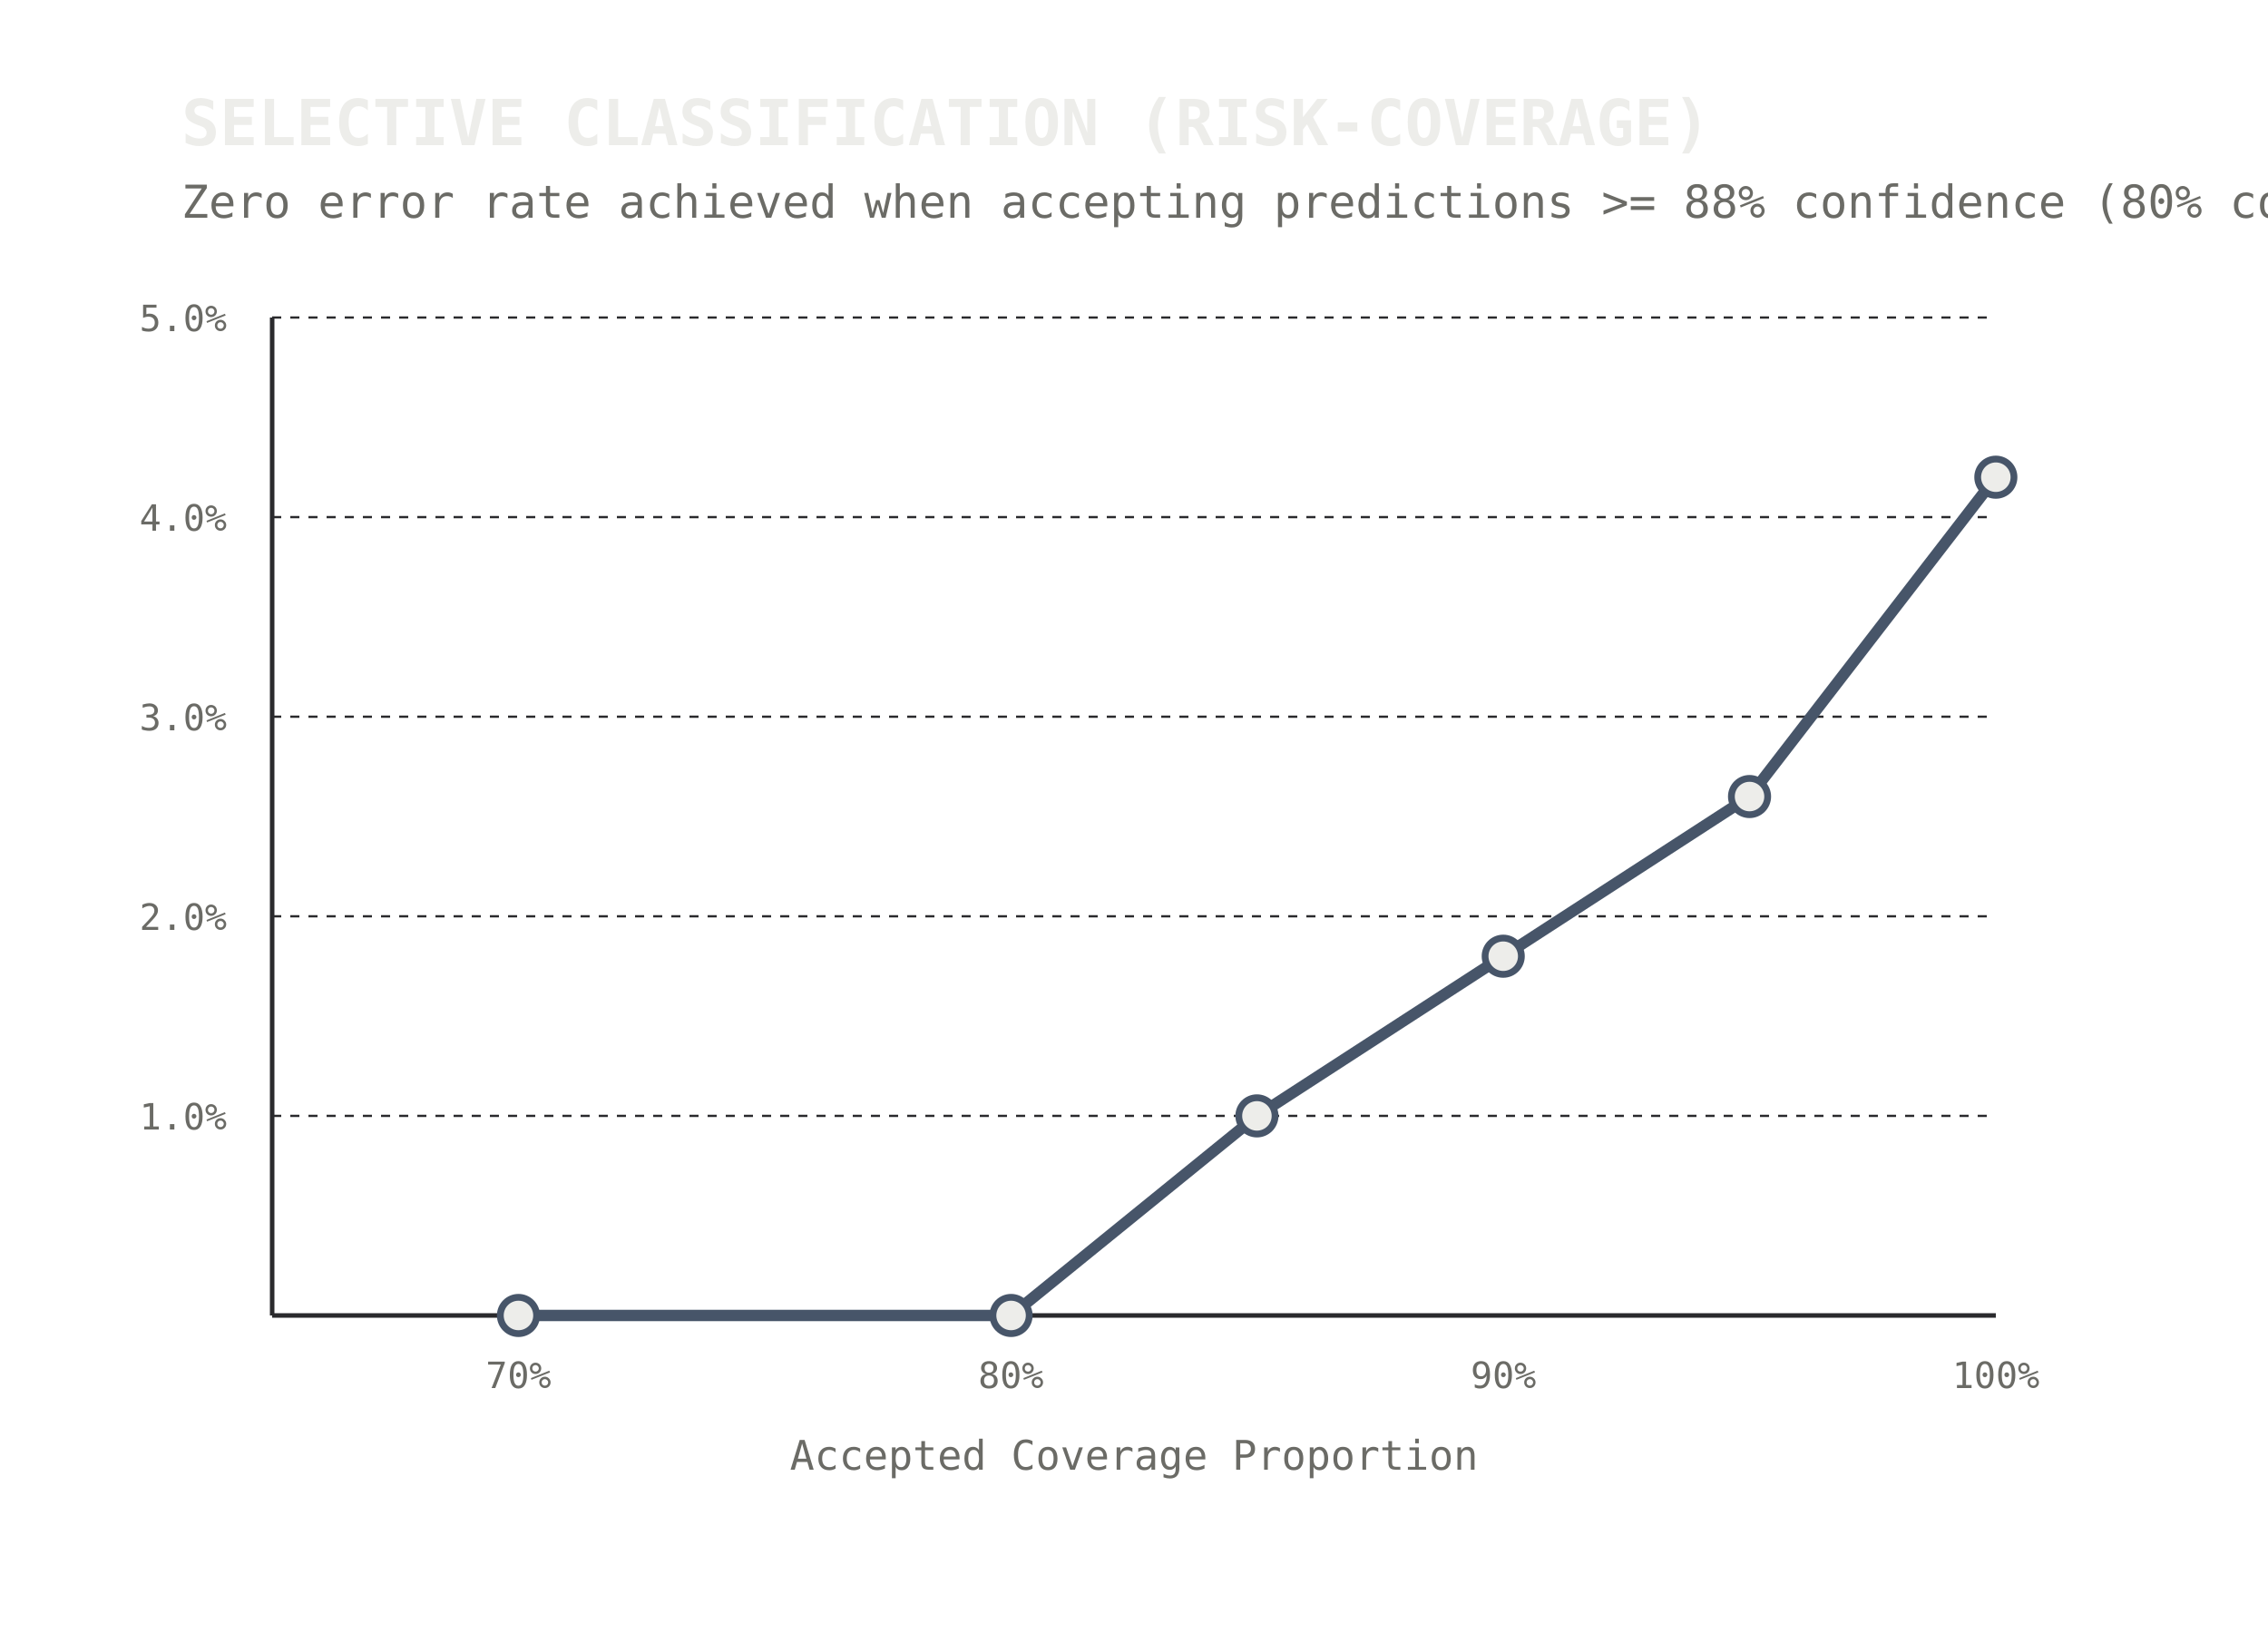
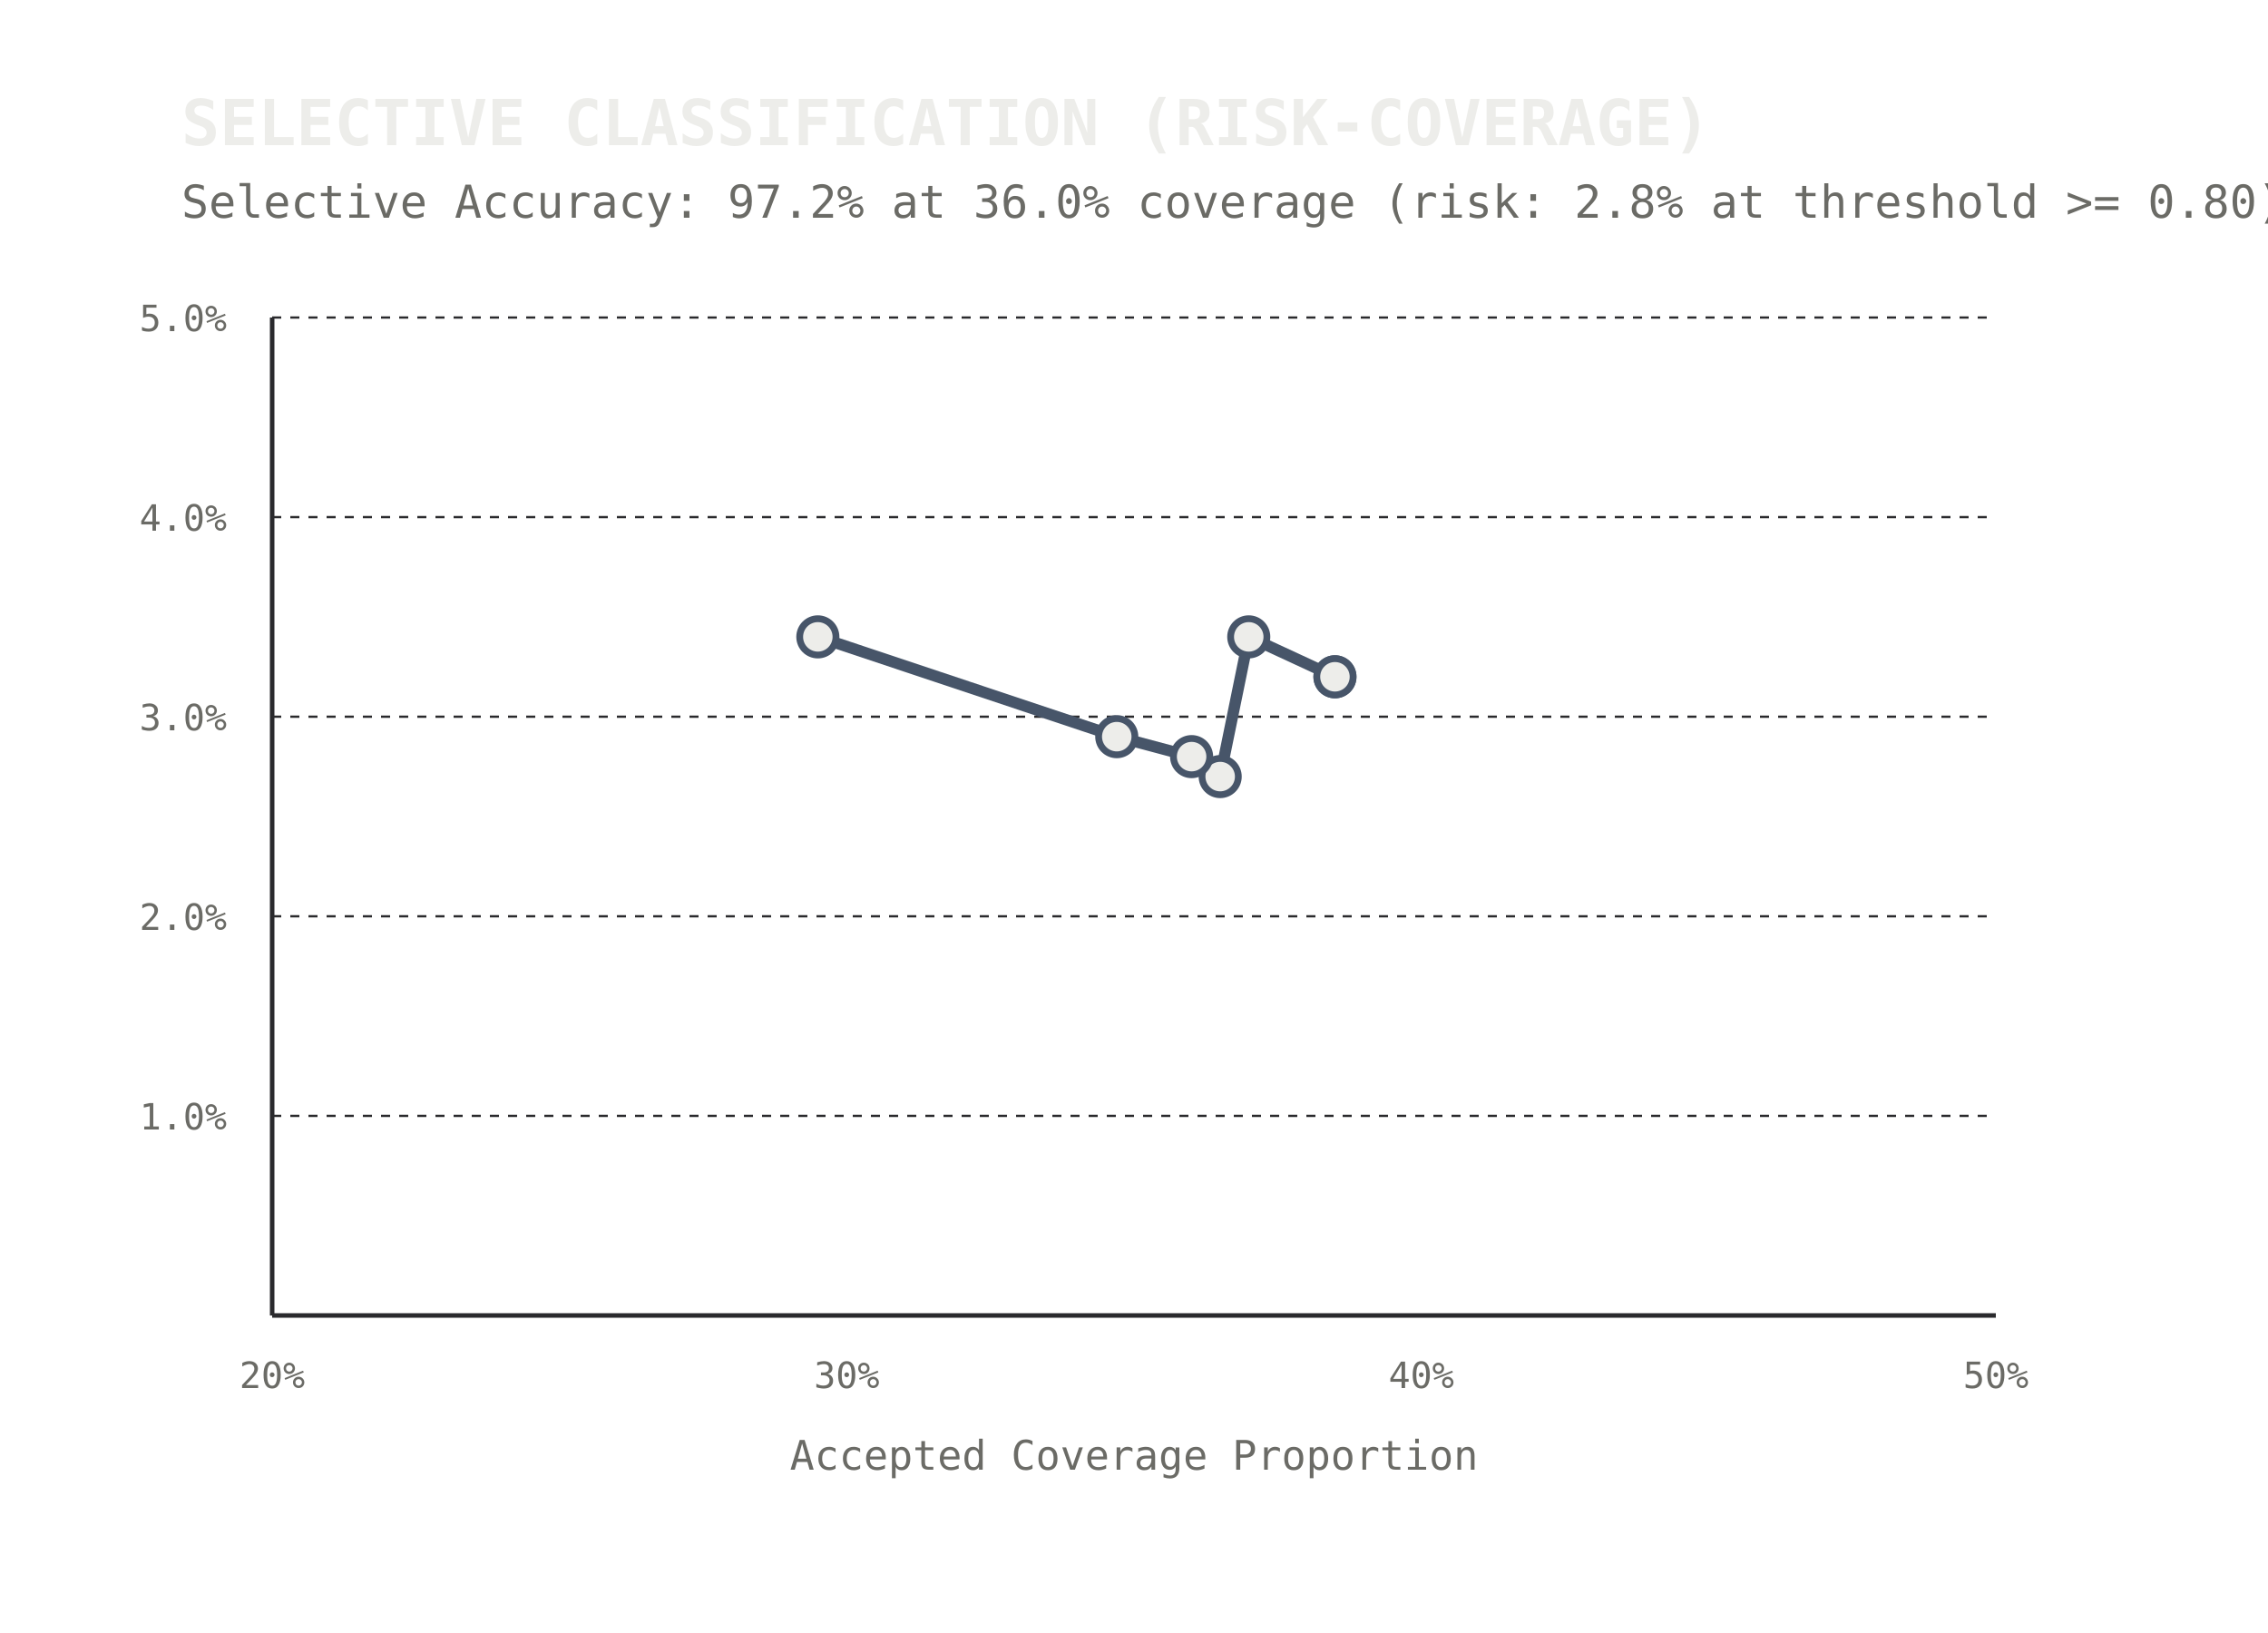
<svg xmlns="http://www.w3.org/2000/svg" viewBox="0 0 500 360" width="100%" height="100%" style="background-color: #0F0F10; font-family: 'JetBrains Mono', monospace;">
  <text x="40" y="32" fill="#EDEDEA" font-size="14" font-weight="700">SELECTIVE CLASSIFICATION (RISK-COVERAGE)</text>
-   <text x="40" y="48" fill="#6B6B66" font-size="10">Zero error rate achieved when accepting predictions &gt;= 88% confidence (80% coverage)</text>
+   <text x="40" y="48" fill="#6B6B66" font-size="10">Selective Accuracy: 97.2% at 36.0% coverage (risk: 2.8% at threshold &gt;= 0.80)</text>
  <line x1="60" y1="290" x2="440" y2="290" stroke="#2A2A2D" stroke-width="1" />
  <line x1="60" y1="70" x2="60" y2="290" stroke="#2A2A2D" stroke-width="1" />
  <line x1="60" y1="246.0" x2="440" y2="246.0" stroke="#2A2A2D" stroke-width="0.5" stroke-dasharray="2,2" />
  <text x="50" y="249.0" fill="#6B6B66" font-size="8" text-anchor="end">1.0%</text>
  <line x1="60" y1="202.0" x2="440" y2="202.0" stroke="#2A2A2D" stroke-width="0.5" stroke-dasharray="2,2" />
  <text x="50" y="205.0" fill="#6B6B66" font-size="8" text-anchor="end">2.0%</text>
  <line x1="60" y1="158.0" x2="440" y2="158.0" stroke="#2A2A2D" stroke-width="0.5" stroke-dasharray="2,2" />
  <text x="50" y="161.0" fill="#6B6B66" font-size="8" text-anchor="end">3.0%</text>
  <line x1="60" y1="114" x2="440" y2="114" stroke="#2A2A2D" stroke-width="0.5" stroke-dasharray="2,2" />
  <text x="50" y="117" fill="#6B6B66" font-size="8" text-anchor="end">4.0%</text>
  <line x1="60" y1="70.0" x2="440" y2="70.0" stroke="#2A2A2D" stroke-width="0.5" stroke-dasharray="2,2" />
  <text x="50" y="73.0" fill="#6B6B66" font-size="8" text-anchor="end">5.0%</text>
-   <text x="114.286" y="306" fill="#6B6B66" font-size="8" text-anchor="middle">70%</text>
-   <text x="222.857" y="306" fill="#6B6B66" font-size="8" text-anchor="middle">80%</text>
-   <text x="331.429" y="306" fill="#6B6B66" font-size="8" text-anchor="middle">90%</text>
-   <text x="440.0" y="306" fill="#6B6B66" font-size="8" text-anchor="middle">100%</text>
-   <polyline fill="none" stroke="#475569" stroke-width="2.5" points="440.0,105.2 385.7,175.6 331.4,210.8 277.1,246.0 222.9,290.0 114.3,290.0" />
-   <circle cx="440.0" cy="105.2" r="4" fill="#EDEDEA" stroke="#475569" stroke-width="1.5" />
-   <circle cx="385.7" cy="175.6" r="4" fill="#EDEDEA" stroke="#475569" stroke-width="1.5" />
-   <circle cx="331.4" cy="210.8" r="4" fill="#EDEDEA" stroke="#475569" stroke-width="1.5" />
-   <circle cx="277.1" cy="246.0" r="4" fill="#EDEDEA" stroke="#475569" stroke-width="1.5" />
-   <circle cx="222.9" cy="290.0" r="4" fill="#EDEDEA" stroke="#475569" stroke-width="1.5" />
-   <circle cx="114.3" cy="290.0" r="4" fill="#EDEDEA" stroke="#475569" stroke-width="1.5" />
+   <text x="60.0" y="306" fill="#6B6B66" font-size="8" text-anchor="middle">20%</text>
+   <text x="186.667" y="306" fill="#6B6B66" font-size="8" text-anchor="middle">30%</text>
+   <text x="313.333" y="306" fill="#6B6B66" font-size="8" text-anchor="middle">40%</text>
+   <text x="440.0" y="306" fill="#6B6B66" font-size="8" text-anchor="middle">50%</text>
+   <polyline fill="none" stroke="#475569" stroke-width="2.5" points="294.3,149.2 294.3,149.2 275.3,140.4 269.0,171.2 262.7,166.8 246.2,162.4 180.3,140.4" />
+   <circle cx="294.3" cy="149.2" r="4" fill="#EDEDEA" stroke="#475569" stroke-width="1.5" />
+   <circle cx="294.3" cy="149.2" r="4" fill="#EDEDEA" stroke="#475569" stroke-width="1.5" />
+   <circle cx="275.3" cy="140.4" r="4" fill="#EDEDEA" stroke="#475569" stroke-width="1.5" />
+   <circle cx="269.0" cy="171.2" r="4" fill="#EDEDEA" stroke="#475569" stroke-width="1.5" />
+   <circle cx="262.7" cy="166.8" r="4" fill="#EDEDEA" stroke="#475569" stroke-width="1.5" />
+   <circle cx="246.2" cy="162.4" r="4" fill="#EDEDEA" stroke="#475569" stroke-width="1.5" />
+   <circle cx="180.3" cy="140.4" r="4" fill="#EDEDEA" stroke="#475569" stroke-width="1.5" />
  <text x="250.0" y="324" fill="#6B6B66" font-size="9" text-anchor="middle">Accepted Coverage Proportion</text>
</svg>
